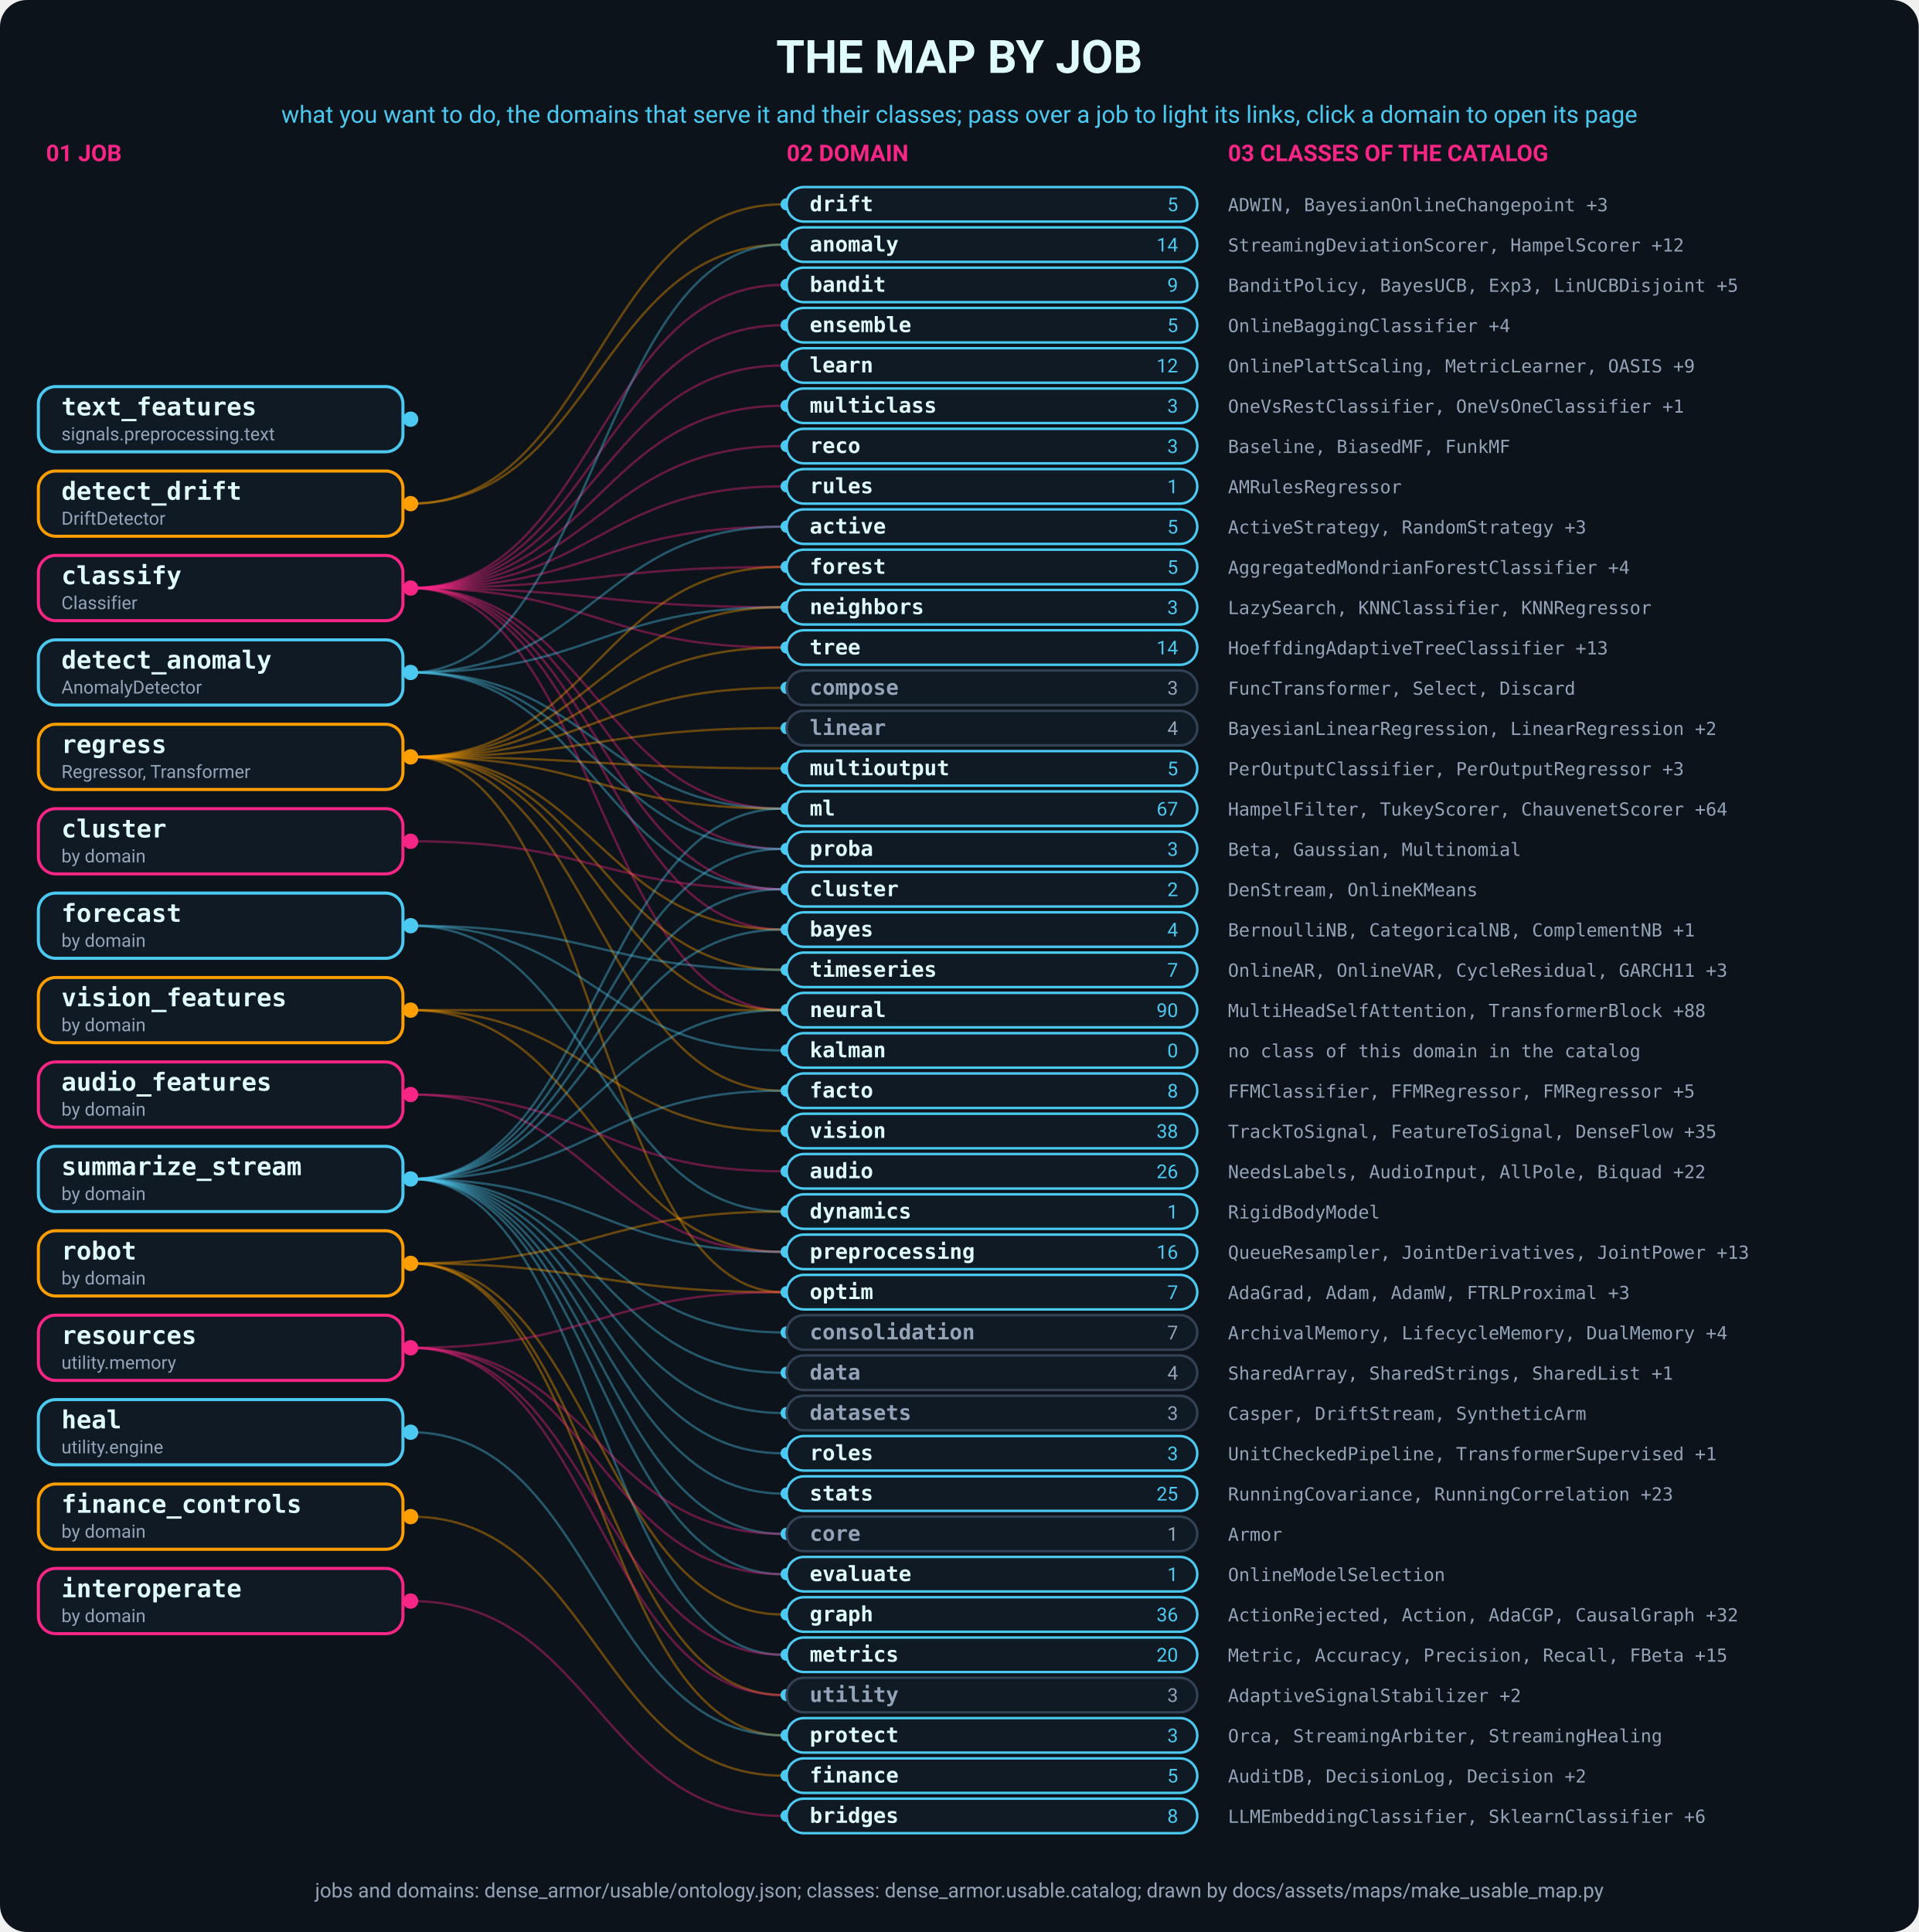
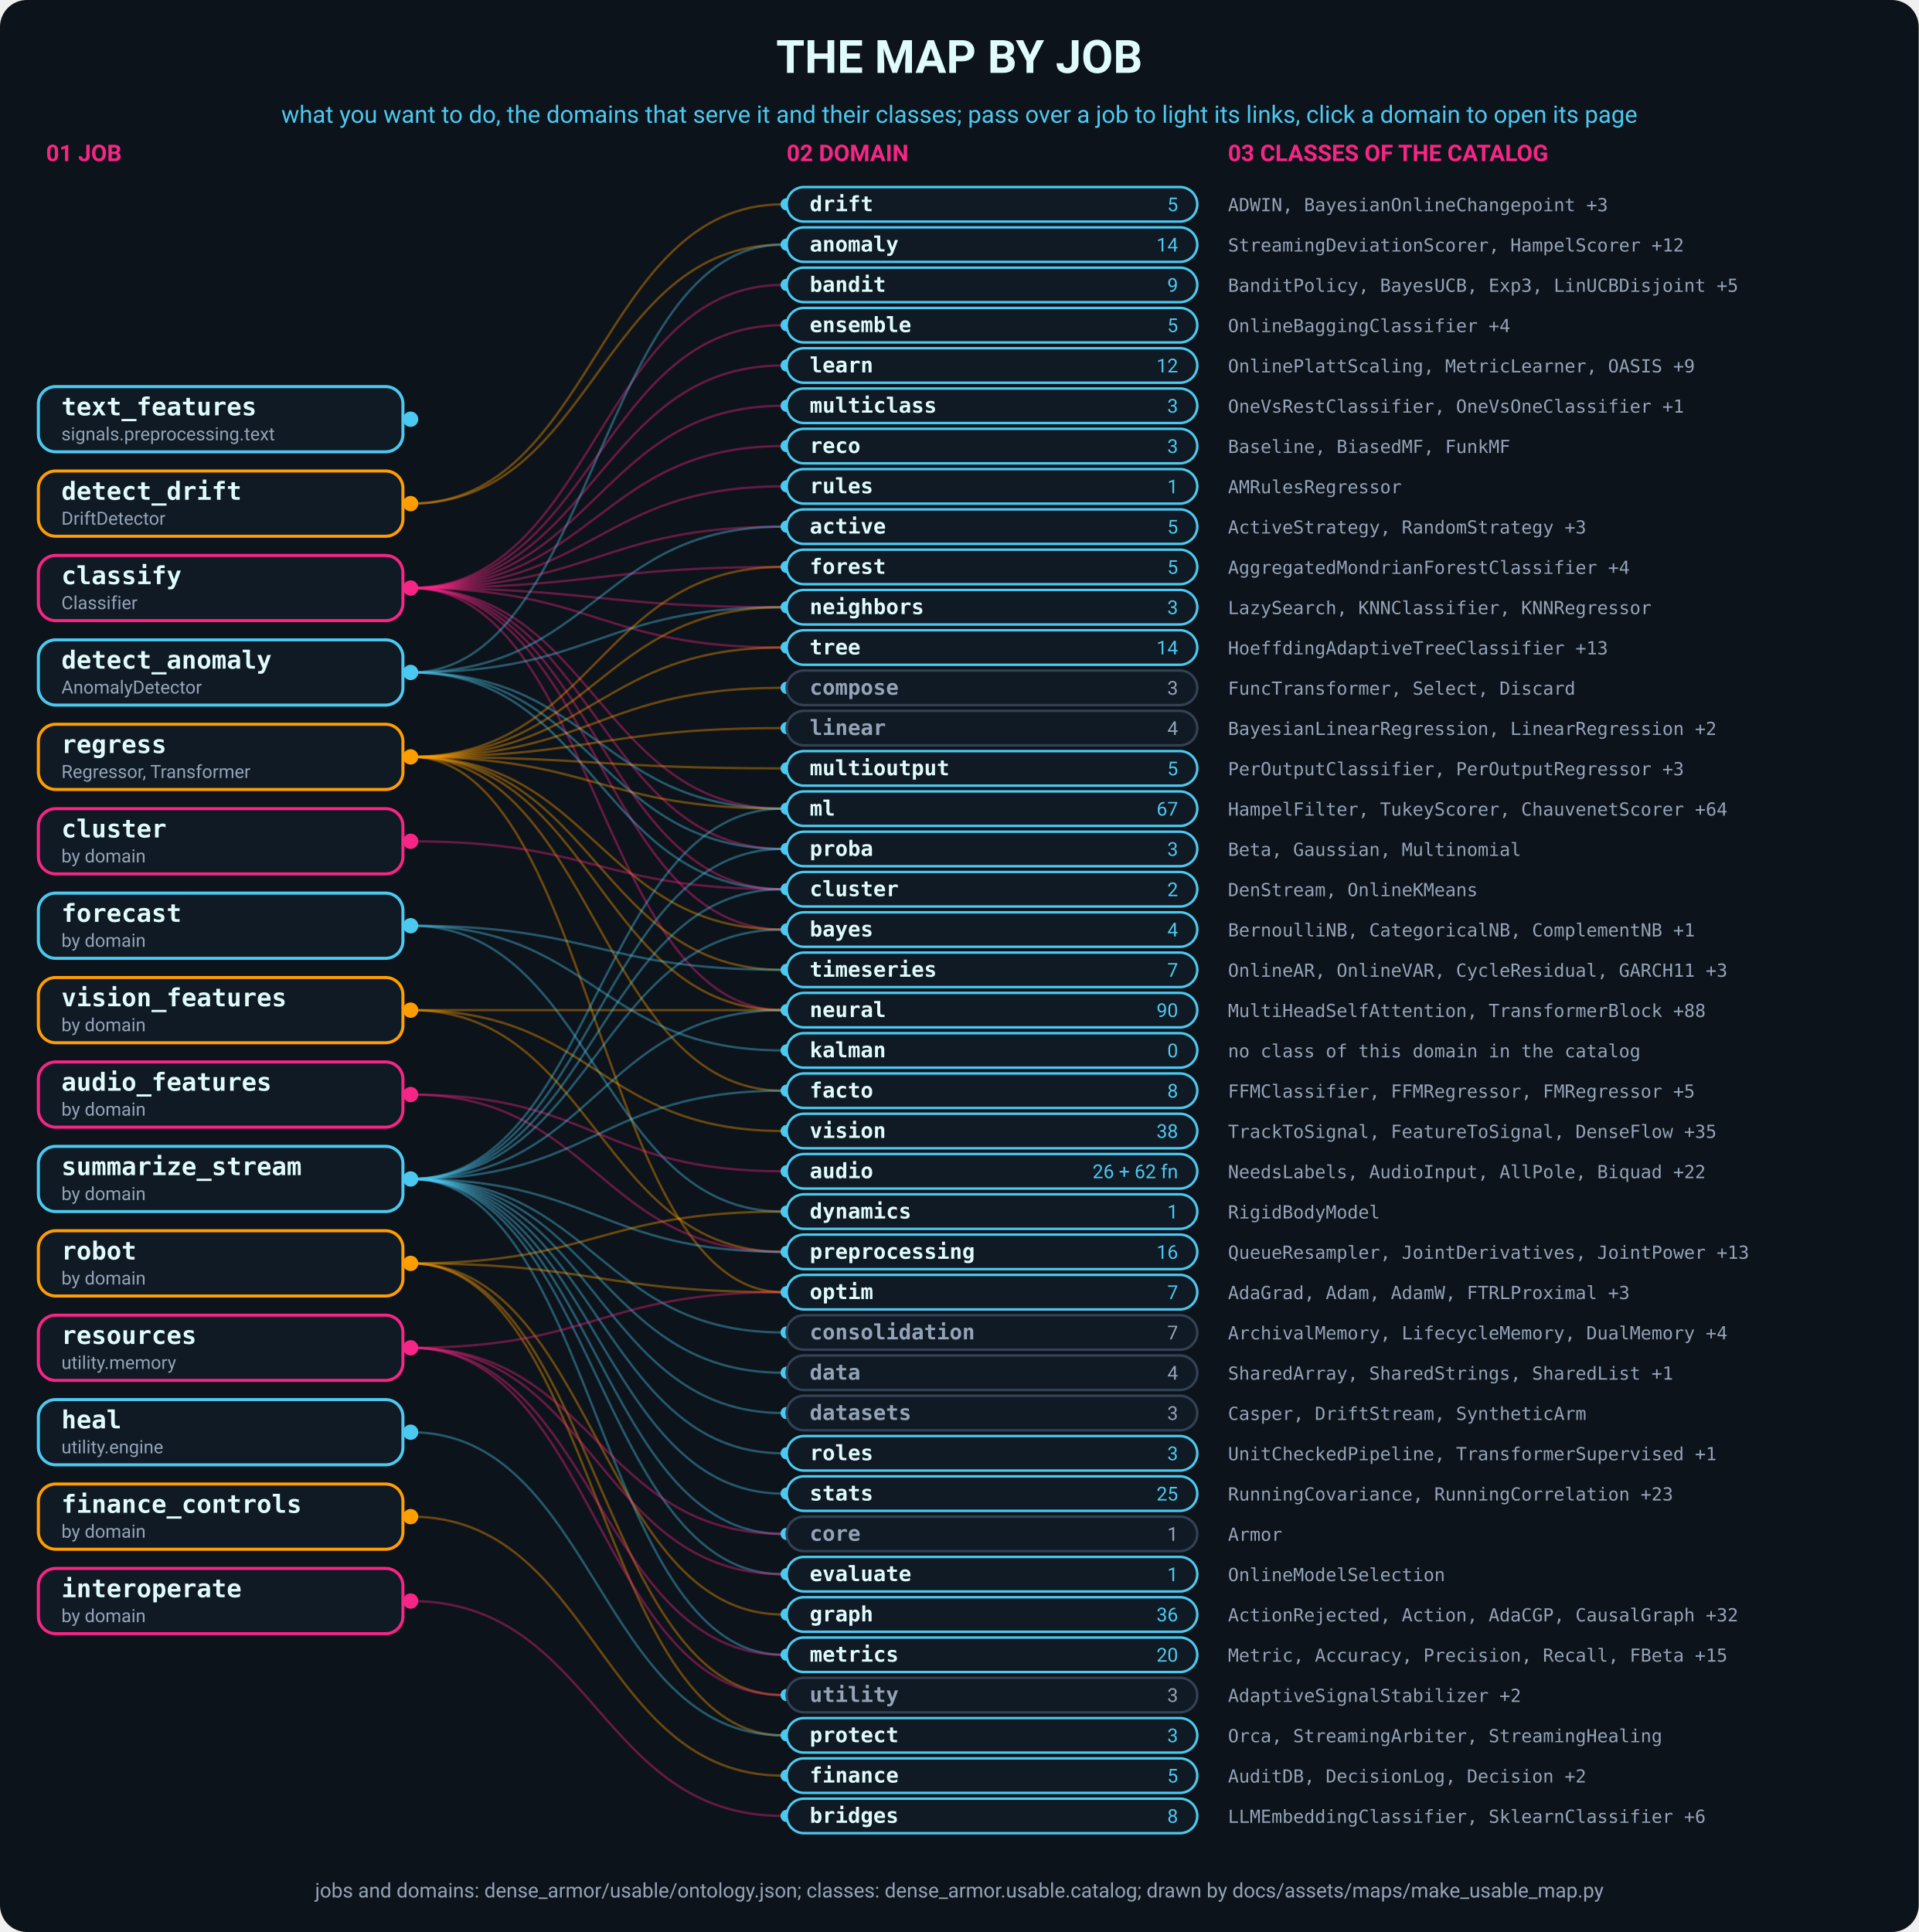
<svg xmlns="http://www.w3.org/2000/svg" viewBox="0 0 1000 1007" width="100%" role="img" aria-label="The map of Dense-Armor by job">
  <style>text{font-family:system-ui,-apple-system,'Segoe UI',Roboto,Arial,sans-serif}.m{font-family:ui-monospace,Menlo,Consolas,monospace}.e{opacity:.38;transition:opacity .15s}.net:hover .e{opacity:.07}.net .j:hover .e{opacity:1;stroke-width:2.4}.j{cursor:default}a:hover .pill{fill:#17303f;stroke-width:2.2}a:hover text.dn{fill:#ffffff}</style>
  <rect width="1000" height="1007" fill="#0d131a" rx="14" />
  <text x="500" y="38" fill="#e0fbfc" font-size="24" font-weight="700" text-anchor="middle">THE MAP BY JOB</text>
  <text x="500" y="64" fill="#4cc9f0" font-size="12.5" text-anchor="middle">what you want to do, the domains that serve it and their classes; pass over a job to light its links, click a domain to open its page</text>
  <text x="24" y="84" fill="#f72585" font-size="12" font-weight="700">01  JOB</text>
  <text x="410" y="84" fill="#f72585" font-size="12" font-weight="700">02  DOMAIN</text>
  <text x="640" y="84" fill="#f72585" font-size="12" font-weight="700">03  CLASSES OF THE CATALOG</text>
  <g class="net">
    <g class="j">
      <circle cx="214" cy="218.5" r="4" fill="#4cc9f0" />
      <rect x="20" y="201.5" width="190" height="34" rx="9" fill="#101a24" stroke="#4cc9f0" stroke-width="1.6" />
      <text x="32" y="216.5" fill="#e0fbfc" font-size="13" font-weight="700" class="m">text_features</text>
      <text x="32" y="229.5" fill="#94a3b8" font-size="9.5">signals.preprocessing.text</text>
    </g>
    <g class="j">
      <path class="e" d="M214,262.5 C310,262.5 312,106.5 408,106.5" fill="none" stroke="#ff9e00" stroke-width="1.2" />
      <path class="e" d="M214,262.5 C310,262.5 312,127.5 408,127.5" fill="none" stroke="#ff9e00" stroke-width="1.2" />
      <circle cx="214" cy="262.5" r="4" fill="#ff9e00" />
      <rect x="20" y="245.5" width="190" height="34" rx="9" fill="#101a24" stroke="#ff9e00" stroke-width="1.6" />
      <text x="32" y="260.5" fill="#e0fbfc" font-size="13" font-weight="700" class="m">detect_drift</text>
      <text x="32" y="273.5" fill="#94a3b8" font-size="9.5">DriftDetector</text>
    </g>
    <g class="j">
      <path class="e" d="M214,306.5 C310,306.5 312,337.5 408,337.5" fill="none" stroke="#f72585" stroke-width="1.2" />
      <path class="e" d="M214,306.5 C310,306.5 312,295.5 408,295.5" fill="none" stroke="#f72585" stroke-width="1.2" />
      <path class="e" d="M214,306.5 C310,306.5 312,169.5 408,169.5" fill="none" stroke="#f72585" stroke-width="1.2" />
      <path class="e" d="M214,306.5 C310,306.5 312,190.5 408,190.5" fill="none" stroke="#f72585" stroke-width="1.2" />
      <path class="e" d="M214,306.5 C310,306.5 312,421.5 408,421.5" fill="none" stroke="#f72585" stroke-width="1.2" />
      <path class="e" d="M214,306.5 C310,306.5 312,526.5 408,526.5" fill="none" stroke="#f72585" stroke-width="1.2" />
      <path class="e" d="M214,306.5 C310,306.5 312,484.5 408,484.5" fill="none" stroke="#f72585" stroke-width="1.2" />
      <path class="e" d="M214,306.5 C310,306.5 312,316.5 408,316.5" fill="none" stroke="#f72585" stroke-width="1.2" />
      <path class="e" d="M214,306.5 C310,306.5 312,211.5 408,211.5" fill="none" stroke="#f72585" stroke-width="1.2" />
      <path class="e" d="M214,306.5 C310,306.5 312,442.5 408,442.5" fill="none" stroke="#f72585" stroke-width="1.2" />
      <path class="e" d="M214,306.5 C310,306.5 312,253.5 408,253.5" fill="none" stroke="#f72585" stroke-width="1.2" />
      <path class="e" d="M214,306.5 C310,306.5 312,148.5 408,148.5" fill="none" stroke="#f72585" stroke-width="1.2" />
      <path class="e" d="M214,306.5 C310,306.5 312,274.5 408,274.5" fill="none" stroke="#f72585" stroke-width="1.2" />
      <path class="e" d="M214,306.5 C310,306.5 312,232.5 408,232.5" fill="none" stroke="#f72585" stroke-width="1.2" />
      <path class="e" d="M214,306.5 C310,306.5 312,463.5 408,463.5" fill="none" stroke="#f72585" stroke-width="1.2" />
      <circle cx="214" cy="306.5" r="4" fill="#f72585" />
      <rect x="20" y="289.5" width="190" height="34" rx="9" fill="#101a24" stroke="#f72585" stroke-width="1.6" />
      <text x="32" y="304.5" fill="#e0fbfc" font-size="13" font-weight="700" class="m">classify</text>
      <text x="32" y="317.5" fill="#94a3b8" font-size="9.5">Classifier</text>
    </g>
    <g class="j">
      <path class="e" d="M214,350.5 C310,350.5 312,127.5 408,127.5" fill="none" stroke="#4cc9f0" stroke-width="1.2" />
      <path class="e" d="M214,350.5 C310,350.5 312,463.5 408,463.5" fill="none" stroke="#4cc9f0" stroke-width="1.2" />
      <path class="e" d="M214,350.5 C310,350.5 312,316.5 408,316.5" fill="none" stroke="#4cc9f0" stroke-width="1.2" />
      <path class="e" d="M214,350.5 C310,350.5 312,442.5 408,442.5" fill="none" stroke="#4cc9f0" stroke-width="1.2" />
      <path class="e" d="M214,350.5 C310,350.5 312,421.5 408,421.5" fill="none" stroke="#4cc9f0" stroke-width="1.2" />
      <path class="e" d="M214,350.5 C310,350.5 312,274.5 408,274.5" fill="none" stroke="#4cc9f0" stroke-width="1.2" />
      <circle cx="214" cy="350.5" r="4" fill="#4cc9f0" />
      <rect x="20" y="333.5" width="190" height="34" rx="9" fill="#101a24" stroke="#4cc9f0" stroke-width="1.6" />
      <text x="32" y="348.5" fill="#e0fbfc" font-size="13" font-weight="700" class="m">detect_anomaly</text>
      <text x="32" y="361.5" fill="#94a3b8" font-size="9.5">AnomalyDetector</text>
    </g>
    <g class="j">
      <path class="e" d="M214,394.5 C310,394.5 312,337.5 408,337.5" fill="none" stroke="#ff9e00" stroke-width="1.2" />
      <path class="e" d="M214,394.5 C310,394.5 312,295.5 408,295.5" fill="none" stroke="#ff9e00" stroke-width="1.2" />
      <path class="e" d="M214,394.5 C310,394.5 312,379.5 408,379.5" fill="none" stroke="#ff9e00" stroke-width="1.2" />
      <path class="e" d="M214,394.5 C310,394.5 312,505.5 408,505.5" fill="none" stroke="#ff9e00" stroke-width="1.2" />
      <path class="e" d="M214,394.5 C310,394.5 312,421.5 408,421.5" fill="none" stroke="#ff9e00" stroke-width="1.2" />
      <path class="e" d="M214,394.5 C310,394.5 312,526.5 408,526.5" fill="none" stroke="#ff9e00" stroke-width="1.2" />
      <path class="e" d="M214,394.5 C310,394.5 312,484.5 408,484.5" fill="none" stroke="#ff9e00" stroke-width="1.2" />
      <path class="e" d="M214,394.5 C310,394.5 312,316.5 408,316.5" fill="none" stroke="#ff9e00" stroke-width="1.2" />
      <path class="e" d="M214,394.5 C310,394.5 312,400.5 408,400.5" fill="none" stroke="#ff9e00" stroke-width="1.2" />
      <path class="e" d="M214,394.5 C310,394.5 312,358.5 408,358.5" fill="none" stroke="#ff9e00" stroke-width="1.2" />
      <path class="e" d="M214,394.5 C310,394.5 312,673.5 408,673.5" fill="none" stroke="#ff9e00" stroke-width="1.2" />
      <path class="e" d="M214,394.5 C310,394.5 312,568.5 408,568.5" fill="none" stroke="#ff9e00" stroke-width="1.2" />
      <circle cx="214" cy="394.5" r="4" fill="#ff9e00" />
      <rect x="20" y="377.5" width="190" height="34" rx="9" fill="#101a24" stroke="#ff9e00" stroke-width="1.6" />
      <text x="32" y="392.5" fill="#e0fbfc" font-size="13" font-weight="700" class="m">regress</text>
      <text x="32" y="405.5" fill="#94a3b8" font-size="9.5">Regressor, Transformer</text>
    </g>
    <g class="j">
      <path class="e" d="M214,438.5 C310,438.5 312,463.5 408,463.5" fill="none" stroke="#f72585" stroke-width="1.2" />
      <circle cx="214" cy="438.5" r="4" fill="#f72585" />
      <rect x="20" y="421.5" width="190" height="34" rx="9" fill="#101a24" stroke="#f72585" stroke-width="1.6" />
      <text x="32" y="436.5" fill="#e0fbfc" font-size="13" font-weight="700" class="m">cluster</text>
      <text x="32" y="449.5" fill="#94a3b8" font-size="9.5">by domain</text>
    </g>
    <g class="j">
      <path class="e" d="M214,482.5 C310,482.5 312,505.5 408,505.5" fill="none" stroke="#4cc9f0" stroke-width="1.2" />
      <path class="e" d="M214,482.5 C310,482.5 312,547.5 408,547.5" fill="none" stroke="#4cc9f0" stroke-width="1.2" />
      <path class="e" d="M214,482.5 C310,482.5 312,631.5 408,631.5" fill="none" stroke="#4cc9f0" stroke-width="1.2" />
      <circle cx="214" cy="482.5" r="4" fill="#4cc9f0" />
      <rect x="20" y="465.5" width="190" height="34" rx="9" fill="#101a24" stroke="#4cc9f0" stroke-width="1.6" />
      <text x="32" y="480.5" fill="#e0fbfc" font-size="13" font-weight="700" class="m">forecast</text>
      <text x="32" y="493.5" fill="#94a3b8" font-size="9.5">by domain</text>
    </g>
    <g class="j">
      <path class="e" d="M214,526.5 C310,526.5 312,589.5 408,589.5" fill="none" stroke="#ff9e00" stroke-width="1.2" />
      <path class="e" d="M214,526.5 C310,526.5 312,652.5 408,652.5" fill="none" stroke="#ff9e00" stroke-width="1.2" />
      <path class="e" d="M214,526.5 C310,526.5 312,526.5 408,526.5" fill="none" stroke="#ff9e00" stroke-width="1.2" />
      <circle cx="214" cy="526.5" r="4" fill="#ff9e00" />
      <rect x="20" y="509.5" width="190" height="34" rx="9" fill="#101a24" stroke="#ff9e00" stroke-width="1.6" />
      <text x="32" y="524.5" fill="#e0fbfc" font-size="13" font-weight="700" class="m">vision_features</text>
      <text x="32" y="537.5" fill="#94a3b8" font-size="9.5">by domain</text>
    </g>
    <g class="j">
      <path class="e" d="M214,570.5 C310,570.5 312,610.5 408,610.5" fill="none" stroke="#f72585" stroke-width="1.2" />
      <path class="e" d="M214,570.5 C310,570.5 312,652.5 408,652.5" fill="none" stroke="#f72585" stroke-width="1.2" />
      <circle cx="214" cy="570.5" r="4" fill="#f72585" />
      <rect x="20" y="553.5" width="190" height="34" rx="9" fill="#101a24" stroke="#f72585" stroke-width="1.6" />
      <text x="32" y="568.5" fill="#e0fbfc" font-size="13" font-weight="700" class="m">audio_features</text>
      <text x="32" y="581.5" fill="#94a3b8" font-size="9.5">by domain</text>
    </g>
    <g class="j">
      <path class="e" d="M214,614.5 C310,614.5 312,778.5 408,778.5" fill="none" stroke="#4cc9f0" stroke-width="1.2" />
      <path class="e" d="M214,614.5 C310,614.5 312,862.5 408,862.5" fill="none" stroke="#4cc9f0" stroke-width="1.2" />
      <path class="e" d="M214,614.5 C310,614.5 312,421.5 408,421.5" fill="none" stroke="#4cc9f0" stroke-width="1.2" />
      <path class="e" d="M214,614.5 C310,614.5 312,526.5 408,526.5" fill="none" stroke="#4cc9f0" stroke-width="1.2" />
      <path class="e" d="M214,614.5 C310,614.5 312,757.5 408,757.5" fill="none" stroke="#4cc9f0" stroke-width="1.2" />
      <path class="e" d="M214,614.5 C310,614.5 312,442.5 408,442.5" fill="none" stroke="#4cc9f0" stroke-width="1.2" />
      <path class="e" d="M214,614.5 C310,614.5 312,652.5 408,652.5" fill="none" stroke="#4cc9f0" stroke-width="1.2" />
      <path class="e" d="M214,614.5 C310,614.5 312,715.5 408,715.5" fill="none" stroke="#4cc9f0" stroke-width="1.2" />
      <path class="e" d="M214,614.5 C310,614.5 312,736.5 408,736.5" fill="none" stroke="#4cc9f0" stroke-width="1.2" />
      <path class="e" d="M214,614.5 C310,614.5 312,820.5 408,820.5" fill="none" stroke="#4cc9f0" stroke-width="1.2" />
      <path class="e" d="M214,614.5 C310,614.5 312,694.5 408,694.5" fill="none" stroke="#4cc9f0" stroke-width="1.2" />
      <path class="e" d="M214,614.5 C310,614.5 312,799.5 408,799.5" fill="none" stroke="#4cc9f0" stroke-width="1.2" />
      <path class="e" d="M214,614.5 C310,614.5 312,568.5 408,568.5" fill="none" stroke="#4cc9f0" stroke-width="1.2" />
      <path class="e" d="M214,614.5 C310,614.5 312,484.5 408,484.5" fill="none" stroke="#4cc9f0" stroke-width="1.2" />
      <path class="e" d="M214,614.5 C310,614.5 312,463.5 408,463.5" fill="none" stroke="#4cc9f0" stroke-width="1.2" />
      <circle cx="214" cy="614.5" r="4" fill="#4cc9f0" />
      <rect x="20" y="597.5" width="190" height="34" rx="9" fill="#101a24" stroke="#4cc9f0" stroke-width="1.6" />
      <text x="32" y="612.5" fill="#e0fbfc" font-size="13" font-weight="700" class="m">summarize_stream</text>
      <text x="32" y="625.5" fill="#94a3b8" font-size="9.5">by domain</text>
    </g>
    <g class="j">
      <path class="e" d="M214,658.5 C310,658.5 312,631.5 408,631.5" fill="none" stroke="#ff9e00" stroke-width="1.2" />
      <path class="e" d="M214,658.5 C310,658.5 312,883.5 408,883.5" fill="none" stroke="#ff9e00" stroke-width="1.2" />
      <path class="e" d="M214,658.5 C310,658.5 312,673.5 408,673.5" fill="none" stroke="#ff9e00" stroke-width="1.2" />
      <path class="e" d="M214,658.5 C310,658.5 312,841.5 408,841.5" fill="none" stroke="#ff9e00" stroke-width="1.2" />
      <path class="e" d="M214,658.5 C310,658.5 312,904.5 408,904.5" fill="none" stroke="#ff9e00" stroke-width="1.2" />
      <circle cx="214" cy="658.5" r="4" fill="#ff9e00" />
      <rect x="20" y="641.5" width="190" height="34" rx="9" fill="#101a24" stroke="#ff9e00" stroke-width="1.6" />
      <text x="32" y="656.5" fill="#e0fbfc" font-size="13" font-weight="700" class="m">robot</text>
      <text x="32" y="669.5" fill="#94a3b8" font-size="9.5">by domain</text>
    </g>
    <g class="j">
      <path class="e" d="M214,702.5 C310,702.5 312,883.5 408,883.5" fill="none" stroke="#f72585" stroke-width="1.2" />
      <path class="e" d="M214,702.5 C310,702.5 312,673.5 408,673.5" fill="none" stroke="#f72585" stroke-width="1.2" />
      <path class="e" d="M214,702.5 C310,702.5 312,799.5 408,799.5" fill="none" stroke="#f72585" stroke-width="1.2" />
      <path class="e" d="M214,702.5 C310,702.5 312,820.5 408,820.5" fill="none" stroke="#f72585" stroke-width="1.2" />
      <path class="e" d="M214,702.5 C310,702.5 312,862.5 408,862.5" fill="none" stroke="#f72585" stroke-width="1.2" />
      <circle cx="214" cy="702.5" r="4" fill="#f72585" />
      <rect x="20" y="685.5" width="190" height="34" rx="9" fill="#101a24" stroke="#f72585" stroke-width="1.6" />
      <text x="32" y="700.5" fill="#e0fbfc" font-size="13" font-weight="700" class="m">resources</text>
      <text x="32" y="713.5" fill="#94a3b8" font-size="9.5">utility.memory</text>
    </g>
    <g class="j">
      <path class="e" d="M214,746.5 C310,746.5 312,904.5 408,904.5" fill="none" stroke="#4cc9f0" stroke-width="1.2" />
      <circle cx="214" cy="746.5" r="4" fill="#4cc9f0" />
      <rect x="20" y="729.5" width="190" height="34" rx="9" fill="#101a24" stroke="#4cc9f0" stroke-width="1.6" />
      <text x="32" y="744.5" fill="#e0fbfc" font-size="13" font-weight="700" class="m">heal</text>
      <text x="32" y="757.5" fill="#94a3b8" font-size="9.5">utility.engine</text>
    </g>
    <g class="j">
      <path class="e" d="M214,790.5 C310,790.5 312,925.5 408,925.5" fill="none" stroke="#ff9e00" stroke-width="1.2" />
      <circle cx="214" cy="790.5" r="4" fill="#ff9e00" />
      <rect x="20" y="773.5" width="190" height="34" rx="9" fill="#101a24" stroke="#ff9e00" stroke-width="1.6" />
      <text x="32" y="788.5" fill="#e0fbfc" font-size="13" font-weight="700" class="m">finance_controls</text>
      <text x="32" y="801.5" fill="#94a3b8" font-size="9.5">by domain</text>
    </g>
    <g class="j">
      <path class="e" d="M214,834.5 C310,834.5 312,946.5 408,946.5" fill="none" stroke="#f72585" stroke-width="1.2" />
      <circle cx="214" cy="834.5" r="4" fill="#f72585" />
      <rect x="20" y="817.5" width="190" height="34" rx="9" fill="#101a24" stroke="#f72585" stroke-width="1.6" />
      <text x="32" y="832.5" fill="#e0fbfc" font-size="13" font-weight="700" class="m">interoperate</text>
      <text x="32" y="845.5" fill="#94a3b8" font-size="9.5">by domain</text>
    </g>
  </g>
  <a href="../../drift/" target="_top">
    <circle cx="410" cy="106.5" r="3.2" fill="#4cc9f0" />
    <rect class="pill" x="410" y="97.5" width="214" height="18" rx="9" fill="#101a24" stroke="#4cc9f0" stroke-width="1.3" />
    <text class="dn m" x="422" y="110.1" fill="#e0fbfc" font-size="11" font-weight="700">drift</text>
    <text x="614" y="110.1" fill="#4cc9f0" font-size="10" text-anchor="end">5</text>
  </a>
  <text x="640" y="110.1" fill="#94a3b8" font-size="9.4" class="m">ADWIN, BayesianOnlineChangepoint  +3</text>
  <a href="../../anomaly/" target="_top">
    <circle cx="410" cy="127.5" r="3.2" fill="#4cc9f0" />
    <rect class="pill" x="410" y="118.5" width="214" height="18" rx="9" fill="#101a24" stroke="#4cc9f0" stroke-width="1.3" />
    <text class="dn m" x="422" y="131.1" fill="#e0fbfc" font-size="11" font-weight="700">anomaly</text>
    <text x="614" y="131.1" fill="#4cc9f0" font-size="10" text-anchor="end">14</text>
  </a>
  <text x="640" y="131.1" fill="#94a3b8" font-size="9.4" class="m">StreamingDeviationScorer, HampelScorer  +12</text>
  <a href="../../bandit/" target="_top">
    <circle cx="410" cy="148.5" r="3.2" fill="#4cc9f0" />
    <rect class="pill" x="410" y="139.5" width="214" height="18" rx="9" fill="#101a24" stroke="#4cc9f0" stroke-width="1.3" />
    <text class="dn m" x="422" y="152.1" fill="#e0fbfc" font-size="11" font-weight="700">bandit</text>
    <text x="614" y="152.1" fill="#4cc9f0" font-size="10" text-anchor="end">9</text>
  </a>
  <text x="640" y="152.1" fill="#94a3b8" font-size="9.4" class="m">BanditPolicy, BayesUCB, Exp3, LinUCBDisjoint  +5</text>
  <a href="../../ensemble/" target="_top">
    <circle cx="410" cy="169.5" r="3.2" fill="#4cc9f0" />
    <rect class="pill" x="410" y="160.5" width="214" height="18" rx="9" fill="#101a24" stroke="#4cc9f0" stroke-width="1.3" />
    <text class="dn m" x="422" y="173.1" fill="#e0fbfc" font-size="11" font-weight="700">ensemble</text>
    <text x="614" y="173.1" fill="#4cc9f0" font-size="10" text-anchor="end">5</text>
  </a>
  <text x="640" y="173.1" fill="#94a3b8" font-size="9.4" class="m">OnlineBaggingClassifier  +4</text>
  <a href="../../learn/" target="_top">
    <circle cx="410" cy="190.5" r="3.2" fill="#4cc9f0" />
    <rect class="pill" x="410" y="181.5" width="214" height="18" rx="9" fill="#101a24" stroke="#4cc9f0" stroke-width="1.3" />
    <text class="dn m" x="422" y="194.1" fill="#e0fbfc" font-size="11" font-weight="700">learn</text>
    <text x="614" y="194.1" fill="#4cc9f0" font-size="10" text-anchor="end">12</text>
  </a>
  <text x="640" y="194.1" fill="#94a3b8" font-size="9.4" class="m">OnlinePlattScaling, MetricLearner, OASIS  +9</text>
  <a href="../../multiclass/" target="_top">
    <circle cx="410" cy="211.5" r="3.2" fill="#4cc9f0" />
    <rect class="pill" x="410" y="202.5" width="214" height="18" rx="9" fill="#101a24" stroke="#4cc9f0" stroke-width="1.3" />
    <text class="dn m" x="422" y="215.1" fill="#e0fbfc" font-size="11" font-weight="700">multiclass</text>
    <text x="614" y="215.1" fill="#4cc9f0" font-size="10" text-anchor="end">3</text>
  </a>
  <text x="640" y="215.1" fill="#94a3b8" font-size="9.4" class="m">OneVsRestClassifier, OneVsOneClassifier  +1</text>
  <a href="../../reco/" target="_top">
    <circle cx="410" cy="232.5" r="3.2" fill="#4cc9f0" />
    <rect class="pill" x="410" y="223.5" width="214" height="18" rx="9" fill="#101a24" stroke="#4cc9f0" stroke-width="1.3" />
    <text class="dn m" x="422" y="236.1" fill="#e0fbfc" font-size="11" font-weight="700">reco</text>
    <text x="614" y="236.1" fill="#4cc9f0" font-size="10" text-anchor="end">3</text>
  </a>
  <text x="640" y="236.1" fill="#94a3b8" font-size="9.4" class="m">Baseline, BiasedMF, FunkMF</text>
  <a href="../../rules/" target="_top">
    <circle cx="410" cy="253.5" r="3.2" fill="#4cc9f0" />
    <rect class="pill" x="410" y="244.5" width="214" height="18" rx="9" fill="#101a24" stroke="#4cc9f0" stroke-width="1.3" />
    <text class="dn m" x="422" y="257.1" fill="#e0fbfc" font-size="11" font-weight="700">rules</text>
    <text x="614" y="257.1" fill="#4cc9f0" font-size="10" text-anchor="end">1</text>
  </a>
  <text x="640" y="257.1" fill="#94a3b8" font-size="9.4" class="m">AMRulesRegressor</text>
  <a href="../../active/" target="_top">
    <circle cx="410" cy="274.5" r="3.2" fill="#4cc9f0" />
    <rect class="pill" x="410" y="265.5" width="214" height="18" rx="9" fill="#101a24" stroke="#4cc9f0" stroke-width="1.3" />
    <text class="dn m" x="422" y="278.1" fill="#e0fbfc" font-size="11" font-weight="700">active</text>
    <text x="614" y="278.1" fill="#4cc9f0" font-size="10" text-anchor="end">5</text>
  </a>
  <text x="640" y="278.1" fill="#94a3b8" font-size="9.4" class="m">ActiveStrategy, RandomStrategy  +3</text>
  <a href="../../forest/" target="_top">
    <circle cx="410" cy="295.5" r="3.2" fill="#4cc9f0" />
    <rect class="pill" x="410" y="286.5" width="214" height="18" rx="9" fill="#101a24" stroke="#4cc9f0" stroke-width="1.3" />
    <text class="dn m" x="422" y="299.1" fill="#e0fbfc" font-size="11" font-weight="700">forest</text>
    <text x="614" y="299.1" fill="#4cc9f0" font-size="10" text-anchor="end">5</text>
  </a>
  <text x="640" y="299.1" fill="#94a3b8" font-size="9.4" class="m">AggregatedMondrianForestClassifier  +4</text>
  <a href="../../neighbors/" target="_top">
    <circle cx="410" cy="316.5" r="3.2" fill="#4cc9f0" />
    <rect class="pill" x="410" y="307.5" width="214" height="18" rx="9" fill="#101a24" stroke="#4cc9f0" stroke-width="1.3" />
    <text class="dn m" x="422" y="320.1" fill="#e0fbfc" font-size="11" font-weight="700">neighbors</text>
    <text x="614" y="320.1" fill="#4cc9f0" font-size="10" text-anchor="end">3</text>
  </a>
  <text x="640" y="320.1" fill="#94a3b8" font-size="9.4" class="m">LazySearch, KNNClassifier, KNNRegressor</text>
  <a href="../../tree/" target="_top">
    <circle cx="410" cy="337.5" r="3.2" fill="#4cc9f0" />
    <rect class="pill" x="410" y="328.5" width="214" height="18" rx="9" fill="#101a24" stroke="#4cc9f0" stroke-width="1.3" />
    <text class="dn m" x="422" y="341.1" fill="#e0fbfc" font-size="11" font-weight="700">tree</text>
    <text x="614" y="341.1" fill="#4cc9f0" font-size="10" text-anchor="end">14</text>
  </a>
  <text x="640" y="341.1" fill="#94a3b8" font-size="9.4" class="m">HoeffdingAdaptiveTreeClassifier  +13</text>
  <g>
    <circle cx="410" cy="358.5" r="3.2" fill="#4cc9f0" />
    <rect class="pill" x="410" y="349.5" width="214" height="18" rx="9" fill="#101a24" stroke="#334155" stroke-width="1.3" />
    <text class="dn m" x="422" y="362.1" fill="#94a3b8" font-size="11" font-weight="700">compose</text>
    <text x="614" y="362.1" fill="#94a3b8" font-size="10" text-anchor="end">3</text>
  </g>
  <text x="640" y="362.1" fill="#94a3b8" font-size="9.4" class="m">FuncTransformer, Select, Discard</text>
  <g>
    <circle cx="410" cy="379.5" r="3.2" fill="#4cc9f0" />
    <rect class="pill" x="410" y="370.5" width="214" height="18" rx="9" fill="#101a24" stroke="#334155" stroke-width="1.3" />
    <text class="dn m" x="422" y="383.1" fill="#94a3b8" font-size="11" font-weight="700">linear</text>
    <text x="614" y="383.1" fill="#94a3b8" font-size="10" text-anchor="end">4</text>
  </g>
  <text x="640" y="383.1" fill="#94a3b8" font-size="9.4" class="m">BayesianLinearRegression, LinearRegression  +2</text>
  <a href="../../multioutput/" target="_top">
    <circle cx="410" cy="400.5" r="3.2" fill="#4cc9f0" />
    <rect class="pill" x="410" y="391.5" width="214" height="18" rx="9" fill="#101a24" stroke="#4cc9f0" stroke-width="1.3" />
    <text class="dn m" x="422" y="404.1" fill="#e0fbfc" font-size="11" font-weight="700">multioutput</text>
    <text x="614" y="404.1" fill="#4cc9f0" font-size="10" text-anchor="end">5</text>
  </a>
  <text x="640" y="404.1" fill="#94a3b8" font-size="9.4" class="m">PerOutputClassifier, PerOutputRegressor  +3</text>
  <a href="../../ml/" target="_top">
    <circle cx="410" cy="421.5" r="3.2" fill="#4cc9f0" />
    <rect class="pill" x="410" y="412.5" width="214" height="18" rx="9" fill="#101a24" stroke="#4cc9f0" stroke-width="1.3" />
    <text class="dn m" x="422" y="425.1" fill="#e0fbfc" font-size="11" font-weight="700">ml</text>
    <text x="614" y="425.1" fill="#4cc9f0" font-size="10" text-anchor="end">67</text>
  </a>
  <text x="640" y="425.1" fill="#94a3b8" font-size="9.4" class="m">HampelFilter, TukeyScorer, ChauvenetScorer  +64</text>
  <a href="../../proba/" target="_top">
    <circle cx="410" cy="442.5" r="3.2" fill="#4cc9f0" />
    <rect class="pill" x="410" y="433.5" width="214" height="18" rx="9" fill="#101a24" stroke="#4cc9f0" stroke-width="1.3" />
    <text class="dn m" x="422" y="446.1" fill="#e0fbfc" font-size="11" font-weight="700">proba</text>
    <text x="614" y="446.1" fill="#4cc9f0" font-size="10" text-anchor="end">3</text>
  </a>
  <text x="640" y="446.1" fill="#94a3b8" font-size="9.4" class="m">Beta, Gaussian, Multinomial</text>
  <a href="../../cluster/" target="_top">
    <circle cx="410" cy="463.5" r="3.2" fill="#4cc9f0" />
    <rect class="pill" x="410" y="454.5" width="214" height="18" rx="9" fill="#101a24" stroke="#4cc9f0" stroke-width="1.3" />
    <text class="dn m" x="422" y="467.1" fill="#e0fbfc" font-size="11" font-weight="700">cluster</text>
    <text x="614" y="467.1" fill="#4cc9f0" font-size="10" text-anchor="end">2</text>
  </a>
  <text x="640" y="467.1" fill="#94a3b8" font-size="9.4" class="m">DenStream, OnlineKMeans</text>
  <a href="../../bayes/" target="_top">
    <circle cx="410" cy="484.5" r="3.2" fill="#4cc9f0" />
    <rect class="pill" x="410" y="475.5" width="214" height="18" rx="9" fill="#101a24" stroke="#4cc9f0" stroke-width="1.3" />
    <text class="dn m" x="422" y="488.1" fill="#e0fbfc" font-size="11" font-weight="700">bayes</text>
    <text x="614" y="488.1" fill="#4cc9f0" font-size="10" text-anchor="end">4</text>
  </a>
  <text x="640" y="488.1" fill="#94a3b8" font-size="9.4" class="m">BernoulliNB, CategoricalNB, ComplementNB  +1</text>
  <a href="../../timeseries/" target="_top">
    <circle cx="410" cy="505.5" r="3.2" fill="#4cc9f0" />
    <rect class="pill" x="410" y="496.5" width="214" height="18" rx="9" fill="#101a24" stroke="#4cc9f0" stroke-width="1.3" />
    <text class="dn m" x="422" y="509.1" fill="#e0fbfc" font-size="11" font-weight="700">timeseries</text>
    <text x="614" y="509.1" fill="#4cc9f0" font-size="10" text-anchor="end">7</text>
  </a>
  <text x="640" y="509.1" fill="#94a3b8" font-size="9.4" class="m">OnlineAR, OnlineVAR, CycleResidual, GARCH11  +3</text>
  <a href="../../neural/overview/" target="_top">
    <circle cx="410" cy="526.5" r="3.2" fill="#4cc9f0" />
    <rect class="pill" x="410" y="517.5" width="214" height="18" rx="9" fill="#101a24" stroke="#4cc9f0" stroke-width="1.3" />
    <text class="dn m" x="422" y="530.1" fill="#e0fbfc" font-size="11" font-weight="700">neural</text>
    <text x="614" y="530.1" fill="#4cc9f0" font-size="10" text-anchor="end">90</text>
  </a>
  <text x="640" y="530.1" fill="#94a3b8" font-size="9.4" class="m">MultiHeadSelfAttention, TransformerBlock  +88</text>
  <a href="../../timeseries/kalman/" target="_top">
    <circle cx="410" cy="547.5" r="3.2" fill="#4cc9f0" />
    <rect class="pill" x="410" y="538.5" width="214" height="18" rx="9" fill="#101a24" stroke="#4cc9f0" stroke-width="1.3" />
    <text class="dn m" x="422" y="551.1" fill="#e0fbfc" font-size="11" font-weight="700">kalman</text>
    <text x="614" y="551.1" fill="#4cc9f0" font-size="10" text-anchor="end">0</text>
  </a>
  <text x="640" y="551.1" fill="#94a3b8" font-size="9.4" class="m">no class of this domain in the catalog</text>
  <a href="../../facto/" target="_top">
    <circle cx="410" cy="568.5" r="3.2" fill="#4cc9f0" />
    <rect class="pill" x="410" y="559.5" width="214" height="18" rx="9" fill="#101a24" stroke="#4cc9f0" stroke-width="1.3" />
    <text class="dn m" x="422" y="572.1" fill="#e0fbfc" font-size="11" font-weight="700">facto</text>
    <text x="614" y="572.1" fill="#4cc9f0" font-size="10" text-anchor="end">8</text>
  </a>
  <text x="640" y="572.1" fill="#94a3b8" font-size="9.4" class="m">FFMClassifier, FFMRegressor, FMRegressor  +5</text>
  <a href="../../vision/" target="_top">
    <circle cx="410" cy="589.5" r="3.2" fill="#4cc9f0" />
    <rect class="pill" x="410" y="580.5" width="214" height="18" rx="9" fill="#101a24" stroke="#4cc9f0" stroke-width="1.3" />
    <text class="dn m" x="422" y="593.1" fill="#e0fbfc" font-size="11" font-weight="700">vision</text>
    <text x="614" y="593.1" fill="#4cc9f0" font-size="10" text-anchor="end">38</text>
  </a>
  <text x="640" y="593.1" fill="#94a3b8" font-size="9.4" class="m">TrackToSignal, FeatureToSignal, DenseFlow  +35</text>
  <a href="../../audio/" target="_top">
    <circle cx="410" cy="610.5" r="3.2" fill="#4cc9f0" />
    <rect class="pill" x="410" y="601.5" width="214" height="18" rx="9" fill="#101a24" stroke="#4cc9f0" stroke-width="1.3" />
    <text class="dn m" x="422" y="614.1" fill="#e0fbfc" font-size="11" font-weight="700">audio</text>
-     <text x="614" y="614.1" fill="#4cc9f0" font-size="10" text-anchor="end">26</text>
+     <text x="614" y="614.1" fill="#4cc9f0" font-size="10" text-anchor="end">26 + 62 fn</text>
  </a>
  <text x="640" y="614.1" fill="#94a3b8" font-size="9.4" class="m">NeedsLabels, AudioInput, AllPole, Biquad  +22</text>
  <a href="../../dynamics/" target="_top">
    <circle cx="410" cy="631.5" r="3.2" fill="#4cc9f0" />
    <rect class="pill" x="410" y="622.5" width="214" height="18" rx="9" fill="#101a24" stroke="#4cc9f0" stroke-width="1.3" />
    <text class="dn m" x="422" y="635.1" fill="#e0fbfc" font-size="11" font-weight="700">dynamics</text>
    <text x="614" y="635.1" fill="#4cc9f0" font-size="10" text-anchor="end">1</text>
  </a>
  <text x="640" y="635.1" fill="#94a3b8" font-size="9.4" class="m">RigidBodyModel</text>
  <a href="../../preprocessing/" target="_top">
    <circle cx="410" cy="652.5" r="3.2" fill="#4cc9f0" />
    <rect class="pill" x="410" y="643.5" width="214" height="18" rx="9" fill="#101a24" stroke="#4cc9f0" stroke-width="1.3" />
    <text class="dn m" x="422" y="656.1" fill="#e0fbfc" font-size="11" font-weight="700">preprocessing</text>
    <text x="614" y="656.1" fill="#4cc9f0" font-size="10" text-anchor="end">16</text>
  </a>
  <text x="640" y="656.1" fill="#94a3b8" font-size="9.4" class="m">QueueResampler, JointDerivatives, JointPower  +13</text>
  <a href="../../optim/" target="_top">
    <circle cx="410" cy="673.5" r="3.2" fill="#4cc9f0" />
    <rect class="pill" x="410" y="664.5" width="214" height="18" rx="9" fill="#101a24" stroke="#4cc9f0" stroke-width="1.3" />
    <text class="dn m" x="422" y="677.1" fill="#e0fbfc" font-size="11" font-weight="700">optim</text>
    <text x="614" y="677.1" fill="#4cc9f0" font-size="10" text-anchor="end">7</text>
  </a>
  <text x="640" y="677.1" fill="#94a3b8" font-size="9.4" class="m">AdaGrad, Adam, AdamW, FTRLProximal  +3</text>
  <g>
    <circle cx="410" cy="694.5" r="3.2" fill="#4cc9f0" />
    <rect class="pill" x="410" y="685.5" width="214" height="18" rx="9" fill="#101a24" stroke="#334155" stroke-width="1.3" />
    <text class="dn m" x="422" y="698.1" fill="#94a3b8" font-size="11" font-weight="700">consolidation</text>
    <text x="614" y="698.1" fill="#94a3b8" font-size="10" text-anchor="end">7</text>
  </g>
  <text x="640" y="698.1" fill="#94a3b8" font-size="9.4" class="m">ArchivalMemory, LifecycleMemory, DualMemory  +4</text>
  <g>
    <circle cx="410" cy="715.5" r="3.2" fill="#4cc9f0" />
    <rect class="pill" x="410" y="706.5" width="214" height="18" rx="9" fill="#101a24" stroke="#334155" stroke-width="1.3" />
    <text class="dn m" x="422" y="719.1" fill="#94a3b8" font-size="11" font-weight="700">data</text>
    <text x="614" y="719.1" fill="#94a3b8" font-size="10" text-anchor="end">4</text>
  </g>
  <text x="640" y="719.1" fill="#94a3b8" font-size="9.4" class="m">SharedArray, SharedStrings, SharedList  +1</text>
  <g>
    <circle cx="410" cy="736.5" r="3.2" fill="#4cc9f0" />
    <rect class="pill" x="410" y="727.5" width="214" height="18" rx="9" fill="#101a24" stroke="#334155" stroke-width="1.3" />
    <text class="dn m" x="422" y="740.1" fill="#94a3b8" font-size="11" font-weight="700">datasets</text>
    <text x="614" y="740.1" fill="#94a3b8" font-size="10" text-anchor="end">3</text>
  </g>
  <text x="640" y="740.1" fill="#94a3b8" font-size="9.4" class="m">Casper, DriftStream, SyntheticArm</text>
  <a href="../../roles/" target="_top">
    <circle cx="410" cy="757.5" r="3.2" fill="#4cc9f0" />
    <rect class="pill" x="410" y="748.5" width="214" height="18" rx="9" fill="#101a24" stroke="#4cc9f0" stroke-width="1.3" />
    <text class="dn m" x="422" y="761.1" fill="#e0fbfc" font-size="11" font-weight="700">roles</text>
    <text x="614" y="761.1" fill="#4cc9f0" font-size="10" text-anchor="end">3</text>
  </a>
  <text x="640" y="761.1" fill="#94a3b8" font-size="9.4" class="m">UnitCheckedPipeline, TransformerSupervised  +1</text>
  <a href="../../stats/" target="_top">
    <circle cx="410" cy="778.5" r="3.2" fill="#4cc9f0" />
    <rect class="pill" x="410" y="769.5" width="214" height="18" rx="9" fill="#101a24" stroke="#4cc9f0" stroke-width="1.3" />
    <text class="dn m" x="422" y="782.1" fill="#e0fbfc" font-size="11" font-weight="700">stats</text>
    <text x="614" y="782.1" fill="#4cc9f0" font-size="10" text-anchor="end">25</text>
  </a>
  <text x="640" y="782.1" fill="#94a3b8" font-size="9.4" class="m">RunningCovariance, RunningCorrelation  +23</text>
  <g>
    <circle cx="410" cy="799.5" r="3.2" fill="#4cc9f0" />
    <rect class="pill" x="410" y="790.5" width="214" height="18" rx="9" fill="#101a24" stroke="#334155" stroke-width="1.3" />
    <text class="dn m" x="422" y="803.1" fill="#94a3b8" font-size="11" font-weight="700">core</text>
    <text x="614" y="803.1" fill="#94a3b8" font-size="10" text-anchor="end">1</text>
  </g>
  <text x="640" y="803.1" fill="#94a3b8" font-size="9.4" class="m">Armor</text>
  <a href="../../metrics/" target="_top">
    <circle cx="410" cy="820.5" r="3.2" fill="#4cc9f0" />
    <rect class="pill" x="410" y="811.5" width="214" height="18" rx="9" fill="#101a24" stroke="#4cc9f0" stroke-width="1.3" />
    <text class="dn m" x="422" y="824.1" fill="#e0fbfc" font-size="11" font-weight="700">evaluate</text>
    <text x="614" y="824.1" fill="#4cc9f0" font-size="10" text-anchor="end">1</text>
  </a>
  <text x="640" y="824.1" fill="#94a3b8" font-size="9.4" class="m">OnlineModelSelection</text>
  <a href="../../ontology/" target="_top">
    <circle cx="410" cy="841.5" r="3.2" fill="#4cc9f0" />
    <rect class="pill" x="410" y="832.5" width="214" height="18" rx="9" fill="#101a24" stroke="#4cc9f0" stroke-width="1.3" />
    <text class="dn m" x="422" y="845.1" fill="#e0fbfc" font-size="11" font-weight="700">graph</text>
    <text x="614" y="845.1" fill="#4cc9f0" font-size="10" text-anchor="end">36</text>
  </a>
  <text x="640" y="845.1" fill="#94a3b8" font-size="9.4" class="m">ActionRejected, Action, AdaCGP, CausalGraph  +32</text>
  <a href="../../metrics/" target="_top">
    <circle cx="410" cy="862.5" r="3.2" fill="#4cc9f0" />
    <rect class="pill" x="410" y="853.5" width="214" height="18" rx="9" fill="#101a24" stroke="#4cc9f0" stroke-width="1.3" />
    <text class="dn m" x="422" y="866.1" fill="#e0fbfc" font-size="11" font-weight="700">metrics</text>
    <text x="614" y="866.1" fill="#4cc9f0" font-size="10" text-anchor="end">20</text>
  </a>
  <text x="640" y="866.1" fill="#94a3b8" font-size="9.4" class="m">Metric, Accuracy, Precision, Recall, FBeta  +15</text>
  <g>
    <circle cx="410" cy="883.5" r="3.2" fill="#4cc9f0" />
    <rect class="pill" x="410" y="874.5" width="214" height="18" rx="9" fill="#101a24" stroke="#334155" stroke-width="1.3" />
    <text class="dn m" x="422" y="887.1" fill="#94a3b8" font-size="11" font-weight="700">utility</text>
    <text x="614" y="887.1" fill="#94a3b8" font-size="10" text-anchor="end">3</text>
  </g>
  <text x="640" y="887.1" fill="#94a3b8" font-size="9.4" class="m">AdaptiveSignalStabilizer  +2</text>
  <a href="../../protect/" target="_top">
    <circle cx="410" cy="904.5" r="3.2" fill="#4cc9f0" />
    <rect class="pill" x="410" y="895.5" width="214" height="18" rx="9" fill="#101a24" stroke="#4cc9f0" stroke-width="1.3" />
    <text class="dn m" x="422" y="908.1" fill="#e0fbfc" font-size="11" font-weight="700">protect</text>
    <text x="614" y="908.1" fill="#4cc9f0" font-size="10" text-anchor="end">3</text>
  </a>
  <text x="640" y="908.1" fill="#94a3b8" font-size="9.4" class="m">Orca, StreamingArbiter, StreamingHealing</text>
  <a href="../../finance/" target="_top">
    <circle cx="410" cy="925.5" r="3.2" fill="#4cc9f0" />
    <rect class="pill" x="410" y="916.5" width="214" height="18" rx="9" fill="#101a24" stroke="#4cc9f0" stroke-width="1.3" />
    <text class="dn m" x="422" y="929.1" fill="#e0fbfc" font-size="11" font-weight="700">finance</text>
    <text x="614" y="929.1" fill="#4cc9f0" font-size="10" text-anchor="end">5</text>
  </a>
  <text x="640" y="929.1" fill="#94a3b8" font-size="9.4" class="m">AuditDB, DecisionLog, Decision  +2</text>
  <a href="../../bridges/" target="_top">
    <circle cx="410" cy="946.5" r="3.2" fill="#4cc9f0" />
    <rect class="pill" x="410" y="937.5" width="214" height="18" rx="9" fill="#101a24" stroke="#4cc9f0" stroke-width="1.3" />
    <text class="dn m" x="422" y="950.1" fill="#e0fbfc" font-size="11" font-weight="700">bridges</text>
    <text x="614" y="950.1" fill="#4cc9f0" font-size="10" text-anchor="end">8</text>
  </a>
  <text x="640" y="950.1" fill="#94a3b8" font-size="9.4" class="m">LLMEmbeddingClassifier, SklearnClassifier  +6</text>
  <text x="500" y="989" fill="#94a3b8" font-size="10.5" text-anchor="middle">jobs and domains: dense_armor/usable/ontology.json; classes: dense_armor.usable.catalog; drawn by docs/assets/maps/make_usable_map.py</text>
</svg>
